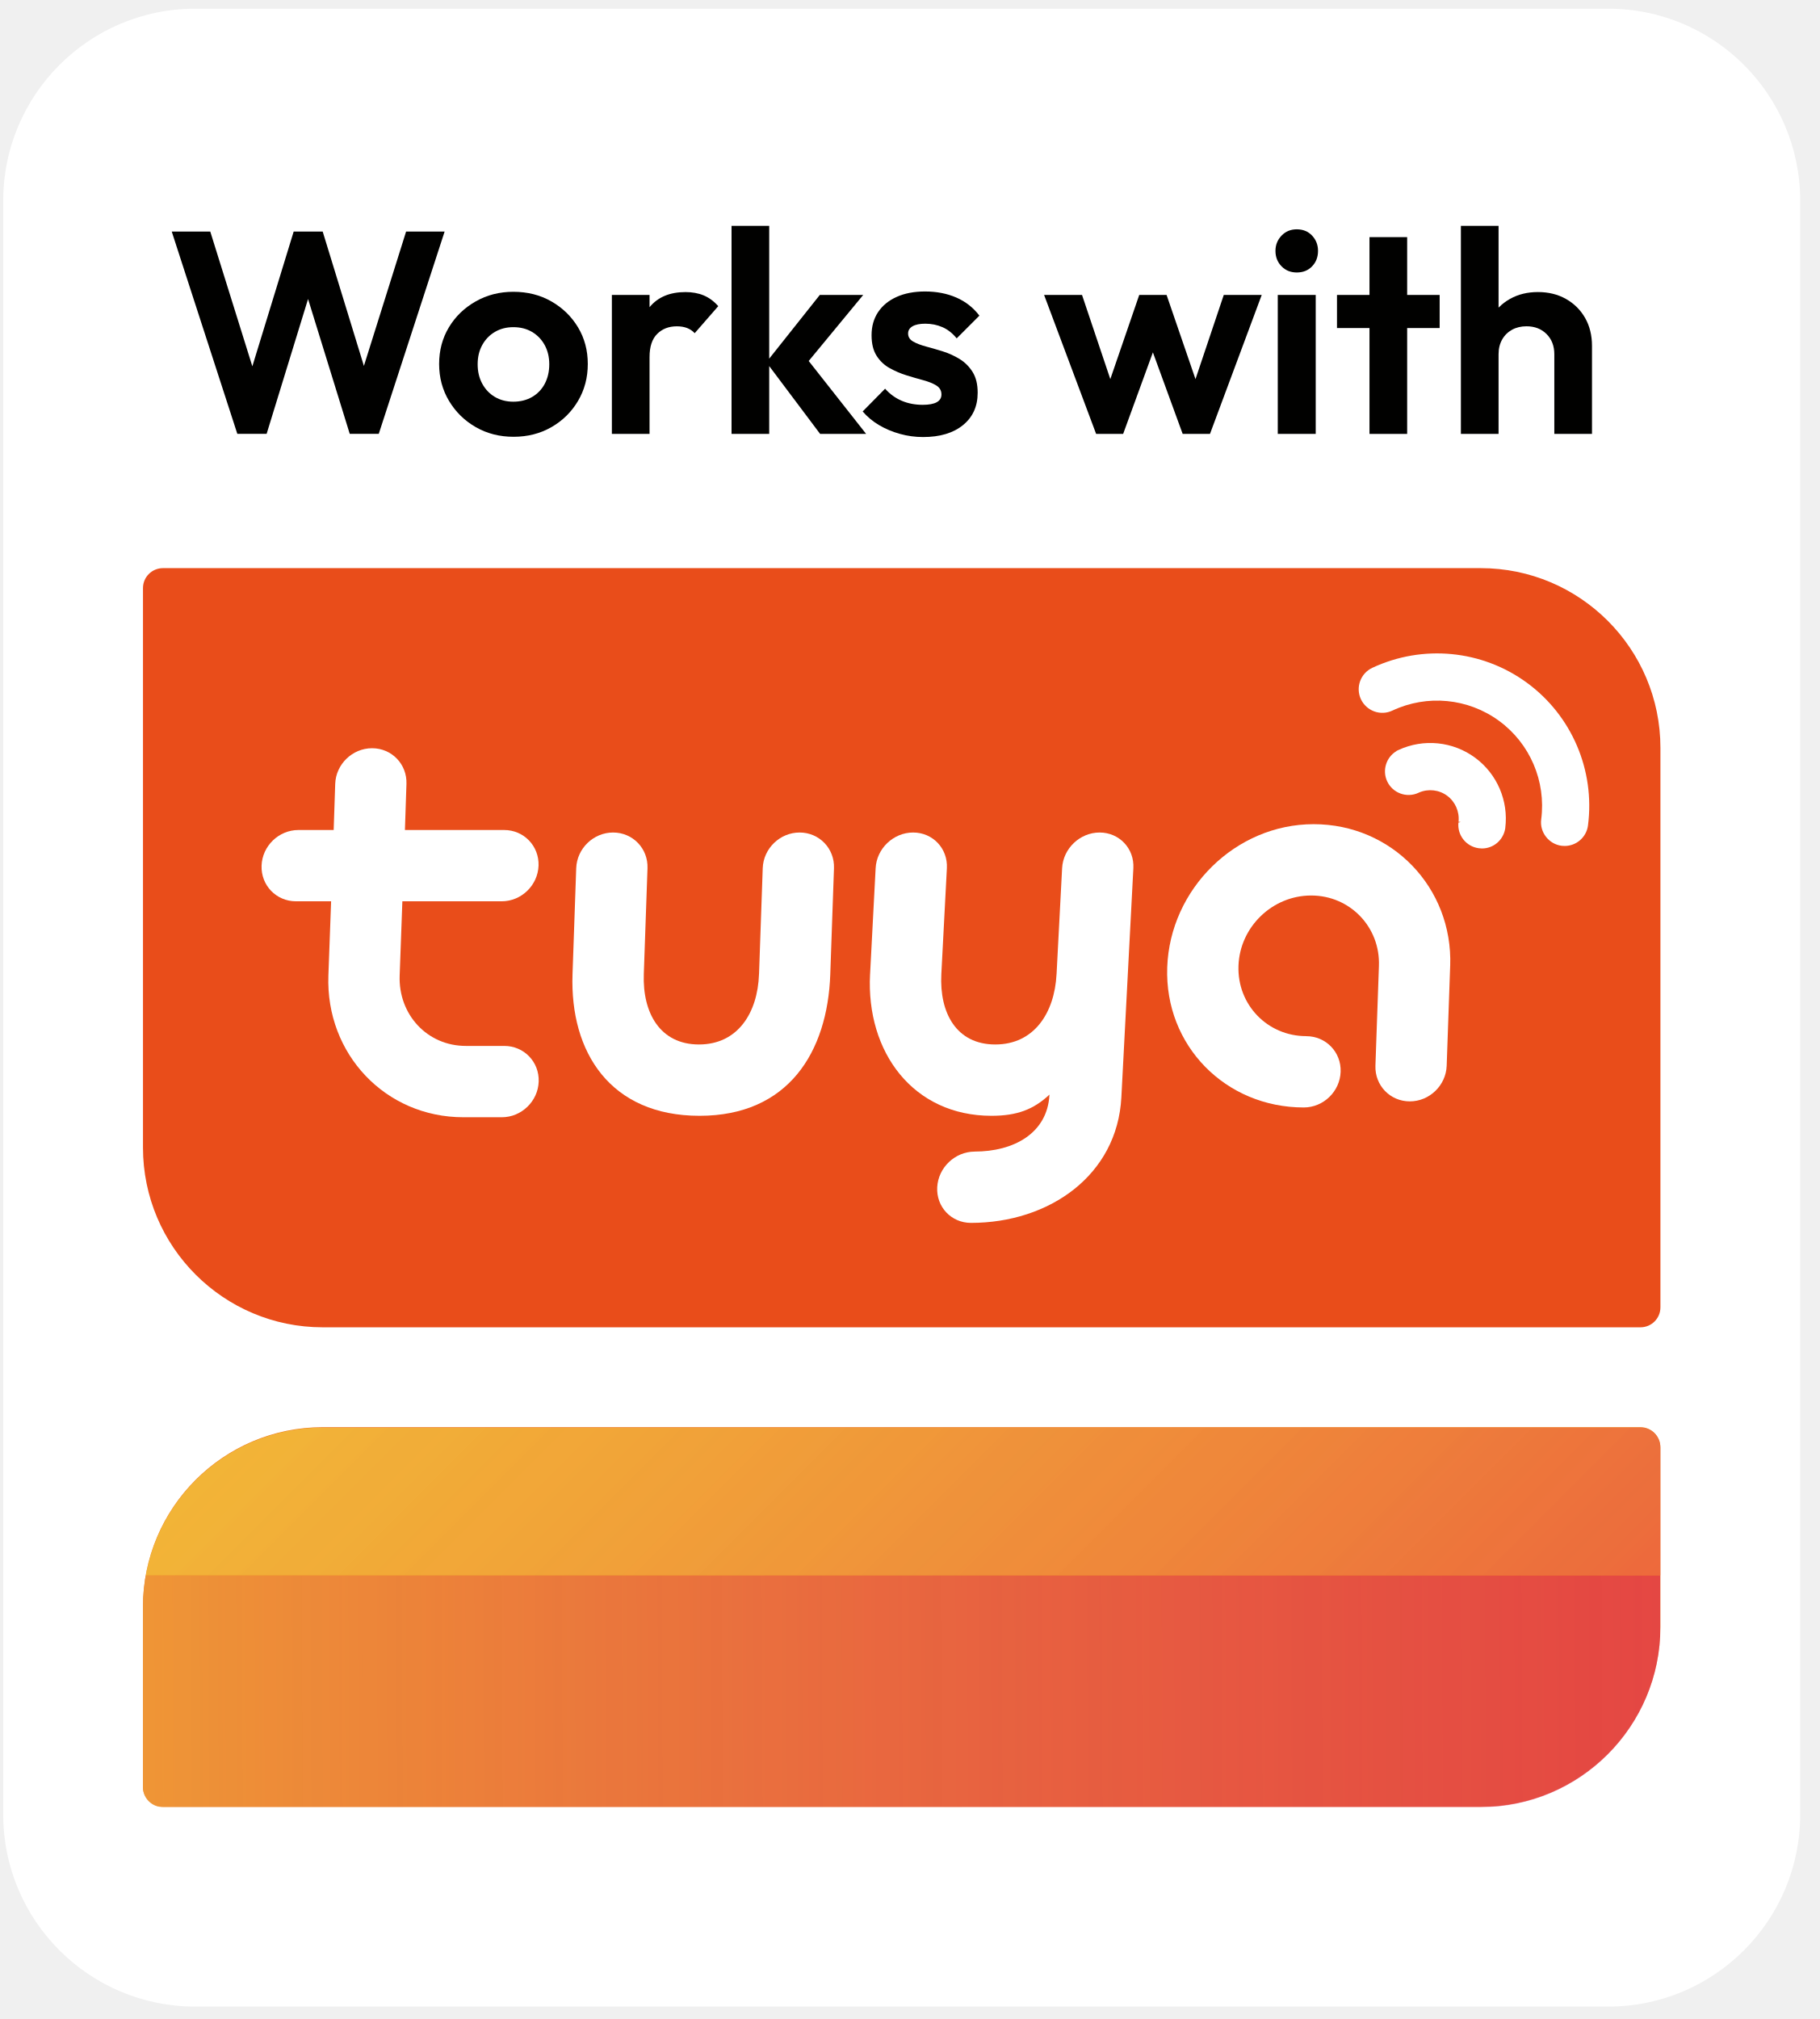
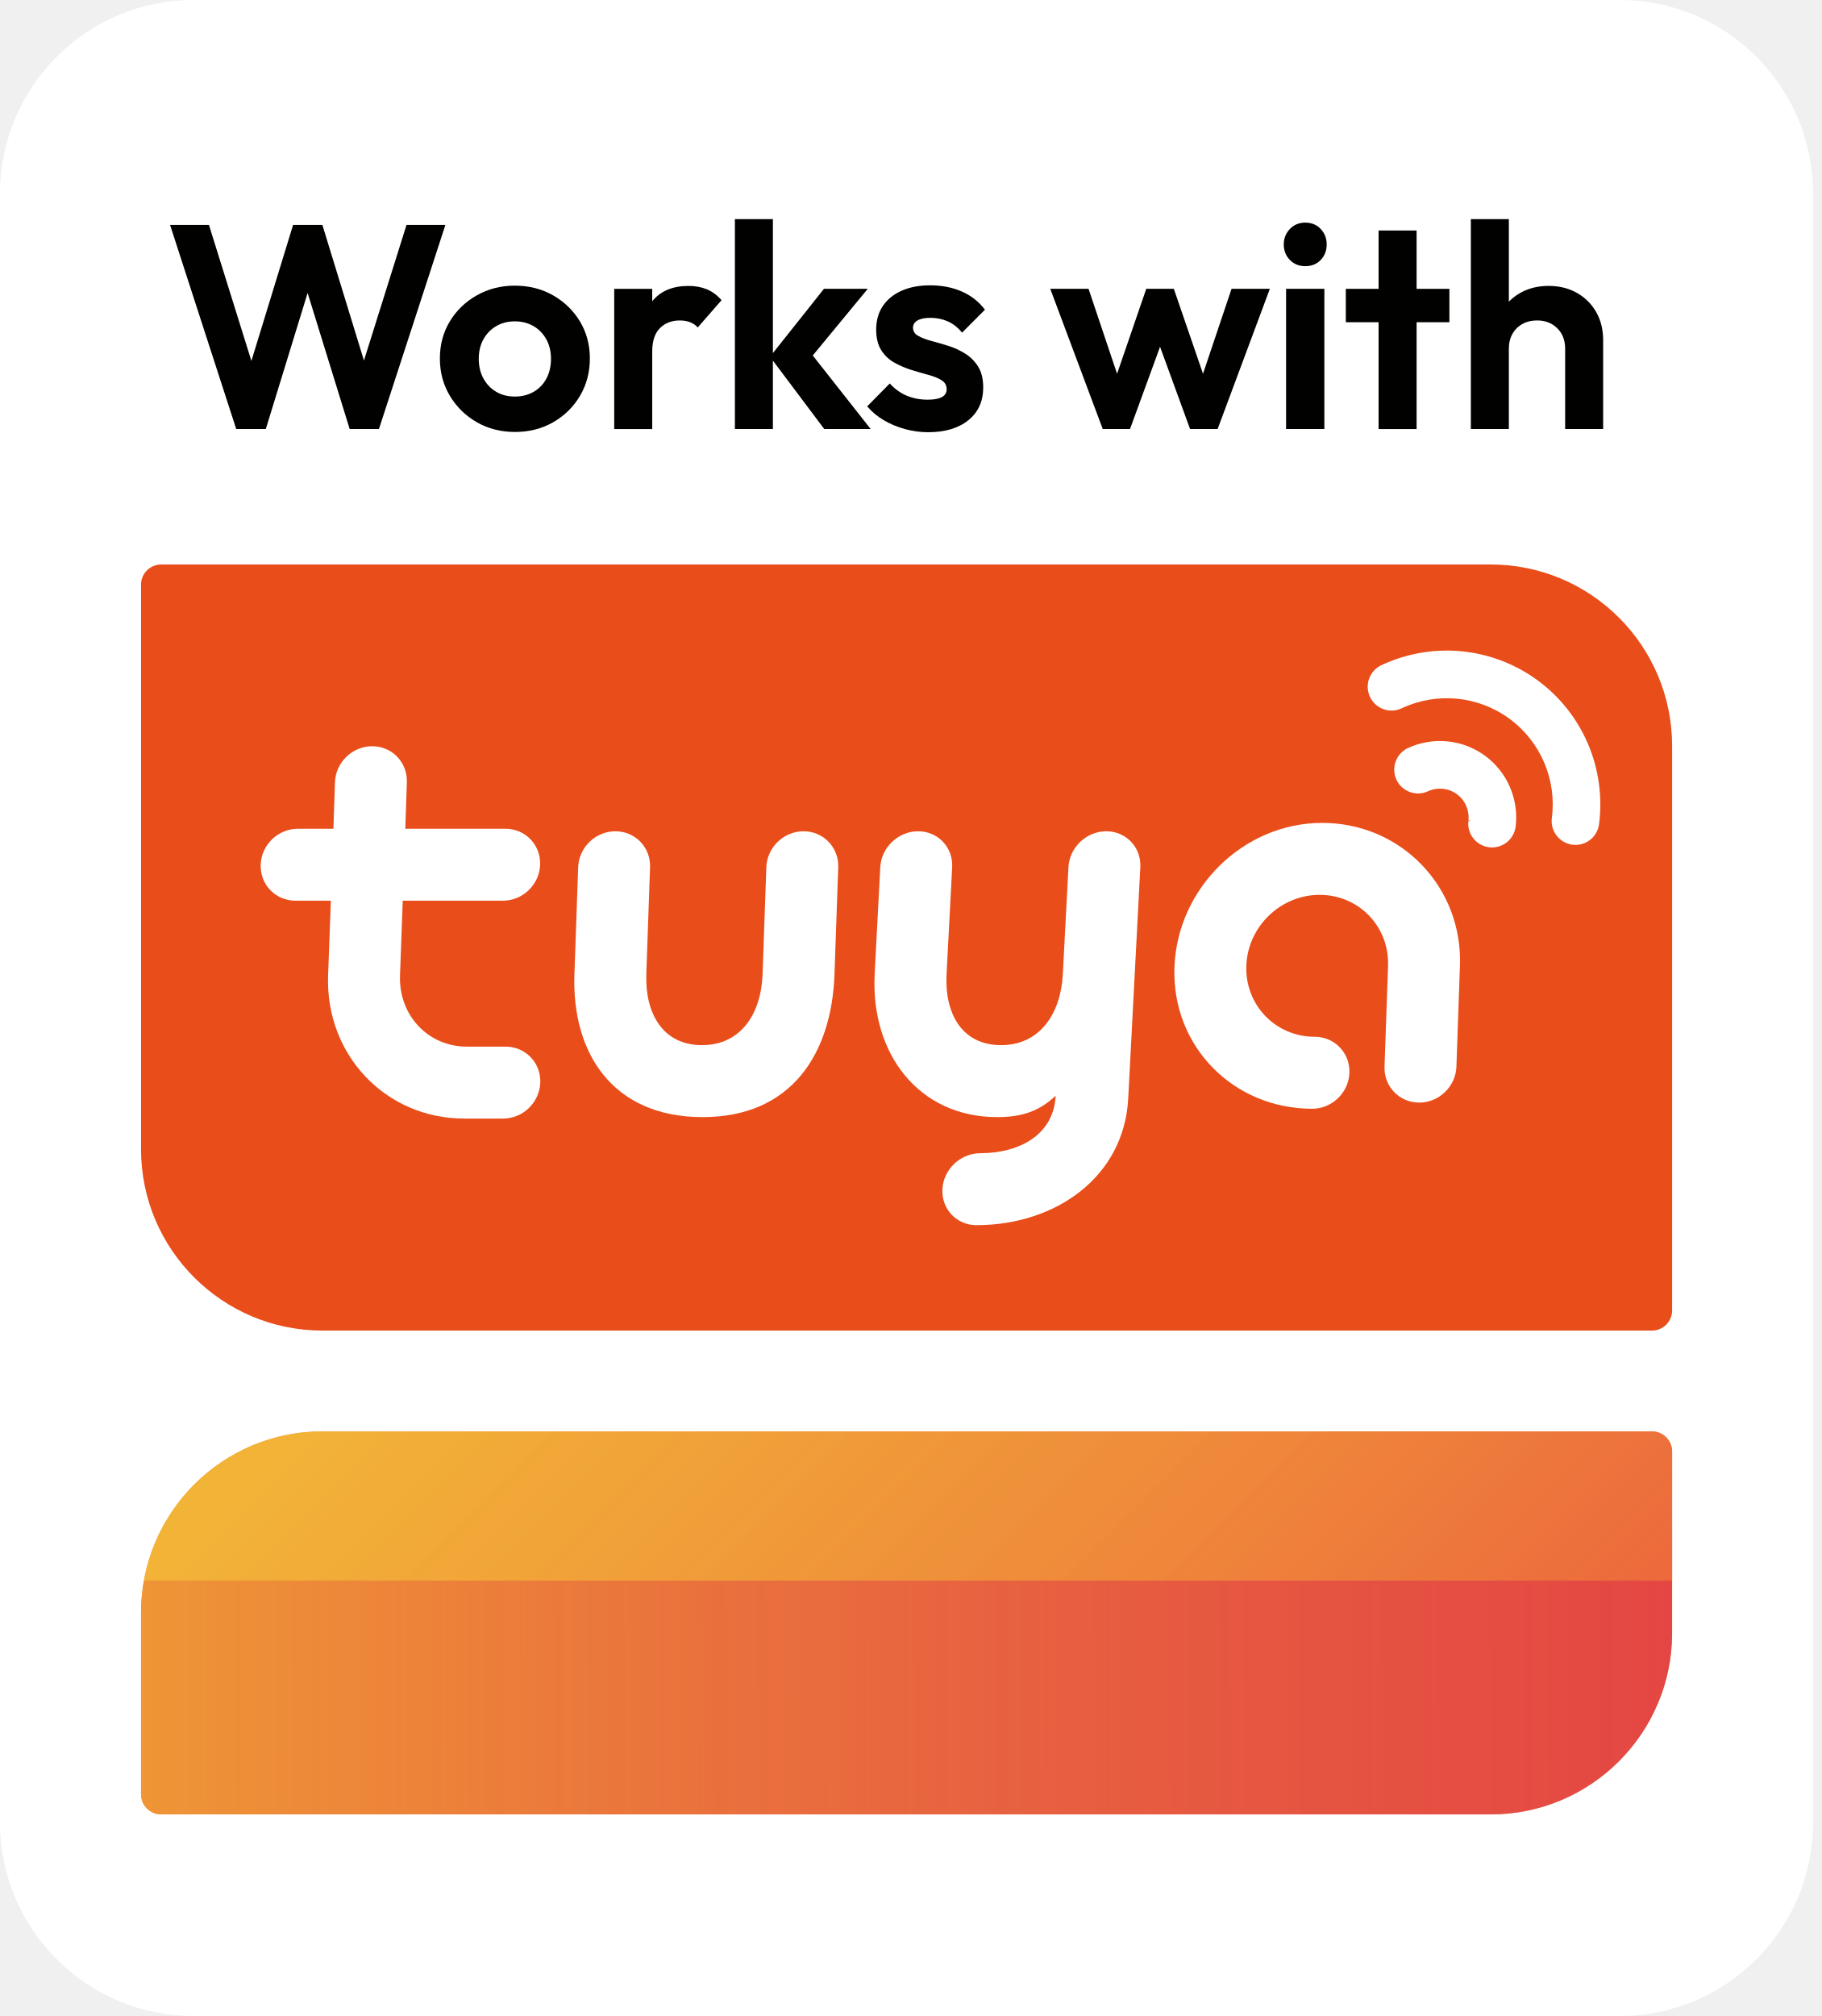
- <svg xmlns="http://www.w3.org/2000/svg" width="64" height="71" viewBox="0 0 64 71" fill="none">
-   <g clip-path="url(#clip0_2009_2059)">
-     <path d="M56.566 0.306H6.865C3.136 0.306 0.113 3.33 0.113 7.06V63.809C0.113 67.539 3.136 70.563 6.865 70.563H56.566C60.294 70.563 63.317 67.539 63.317 63.809V7.06C63.317 3.33 60.294 0.306 56.566 0.306Z" fill="white" />
-     <path d="M5.732 19.979H52.08C55.569 19.979 58.401 22.811 58.401 26.3V45.974C58.401 46.362 58.087 46.676 57.699 46.676H11.351C7.862 46.676 5.029 43.844 5.029 40.355V20.681C5.029 20.293 5.344 19.979 5.732 19.979Z" fill="#E94D1A" />
-     <path d="M45.856 38.945C46.548 38.945 47.129 38.384 47.153 37.691C47.178 36.999 46.636 36.438 45.944 36.438L45.944 36.437C44.58 36.437 43.513 35.331 43.56 33.967C43.56 33.966 43.56 33.965 43.56 33.964C43.56 33.963 43.56 33.962 43.56 33.961C43.608 32.597 44.752 31.491 46.116 31.491C47.481 31.491 48.548 32.598 48.5 33.963C48.5 33.964 48.5 33.965 48.5 33.967L48.377 37.477C48.353 38.169 48.894 38.731 49.586 38.731C50.278 38.731 50.859 38.169 50.883 37.477L51.006 33.967H51.007C51.007 33.966 51.007 33.964 51.007 33.963C51.103 31.213 48.953 28.983 46.204 28.983C43.455 28.983 41.15 31.267 41.054 34.017V34.018C41.054 34.019 41.054 34.02 41.054 34.02C40.958 36.77 43.108 38.945 45.856 38.945Z" fill="white" />
-     <path d="M38.676 29.276C37.984 29.276 37.393 29.838 37.357 30.53L37.162 34.254H37.161C37.161 34.256 37.161 34.257 37.161 34.259C37.09 35.624 36.37 36.73 35.006 36.73C33.641 36.73 33.038 35.624 33.109 34.259C33.109 34.257 33.109 34.256 33.109 34.254H33.109L33.304 30.53C33.34 29.838 32.809 29.276 32.117 29.276C31.424 29.276 30.834 29.838 30.798 30.53L30.603 34.255C30.602 34.256 30.602 34.257 30.602 34.259C30.458 37.009 32.126 39.238 34.874 39.238C35.774 39.238 36.354 39.015 36.913 38.492L36.913 38.495L36.912 38.496C36.841 39.861 35.645 40.496 34.28 40.496L34.276 40.496L34.276 40.497C33.587 40.501 33 41.06 32.964 41.751C32.928 42.441 33.457 43.001 34.146 43.004L34.148 43.004H34.152C36.899 43.003 39.297 41.335 39.441 38.586L39.863 30.53C39.9 29.838 39.368 29.276 38.676 29.276Z" fill="white" />
-     <path d="M28.124 29.276C27.432 29.276 26.851 29.838 26.827 30.53L26.697 34.254H26.696C26.696 34.256 26.696 34.257 26.696 34.259C26.648 35.624 25.948 36.73 24.584 36.73C23.219 36.73 22.596 35.624 22.644 34.259C22.644 34.257 22.644 34.256 22.644 34.254H22.644L22.774 30.53C22.798 29.838 22.257 29.276 21.564 29.276C20.872 29.276 20.292 29.838 20.267 30.53L20.137 34.255C20.137 34.256 20.137 34.257 20.137 34.259C20.041 37.009 21.472 39.238 24.605 39.238C27.719 39.238 29.107 37.009 29.203 34.259V34.255L29.333 30.53C29.357 29.838 28.816 29.276 28.124 29.276Z" fill="white" />
-     <path d="M11.79 27.566C11.814 26.874 12.395 26.312 13.087 26.312C13.779 26.312 14.32 26.874 14.296 27.566L14.242 29.188H17.732C18.424 29.188 18.966 29.749 18.942 30.442C18.917 31.134 18.337 31.695 17.645 31.695H14.152L14.057 34.309L14.057 34.309C14.009 35.674 15.022 36.781 16.387 36.781L16.39 36.781L16.391 36.781H17.738C18.43 36.781 18.971 37.343 18.947 38.035C18.923 38.727 18.342 39.289 17.65 39.289H16.299C13.55 39.289 11.454 37.059 11.55 34.309V34.309L11.646 31.695H10.409C9.717 31.695 9.176 31.134 9.2 30.442C9.224 29.749 9.805 29.188 10.497 29.188H11.736L11.79 27.566Z" fill="white" />
-     <path d="M51.886 26.648C51.105 26.071 50.071 25.966 49.188 26.374L49.114 26.41L49.116 26.414C48.757 26.628 48.61 27.087 48.789 27.474C48.981 27.889 49.475 28.072 49.89 27.88L49.912 27.869C50.239 27.73 50.615 27.772 50.9 27.983C51.185 28.194 51.338 28.544 51.3 28.898L51.379 28.906L51.296 28.927C51.253 29.373 51.568 29.77 52.013 29.829C52.05 29.834 52.088 29.837 52.125 29.837C52.523 29.837 52.87 29.552 52.941 29.14L52.944 29.115C53.062 28.163 52.657 27.218 51.886 26.648Z" fill="white" />
-     <path d="M53.702 24.007C52.124 22.855 50.044 22.654 48.266 23.485C47.852 23.68 47.673 24.175 47.867 24.59C47.962 24.79 48.129 24.942 48.337 25.018C48.546 25.093 48.771 25.083 48.974 24.988C50.197 24.414 51.634 24.552 52.723 25.348C53.813 26.144 54.382 27.472 54.208 28.814C54.179 29.033 54.239 29.25 54.376 29.427C54.512 29.602 54.708 29.715 54.927 29.743C54.962 29.747 54.998 29.749 55.033 29.749C55.442 29.749 55.799 29.444 55.853 29.028C56.105 27.085 55.281 25.161 53.702 24.007Z" fill="white" />
-     <path d="M11.349 50.188H57.697C58.085 50.188 58.399 50.503 58.399 50.891V57.216C58.399 60.705 55.567 63.538 52.078 63.538H5.73C5.342 63.538 5.027 63.223 5.027 62.835V56.51C5.027 53.021 7.86 50.188 11.349 50.188Z" fill="#EE761D" />
+ <svg xmlns="http://www.w3.org/2000/svg" width="94" height="104" viewBox="0 0 94 104" fill="none">
+   <g clip-path="url(#clip0_662_9827)">
+     <path d="M83.564 0H9.994C4.474 0 0 4.476 0 9.998V94.001C0 99.524 4.474 104 9.994 104H83.564C89.084 104 93.558 99.524 93.558 94.001V9.998C93.558 4.476 89.084 0 83.564 0Z" fill="white" />
+     <path d="M8.317 29.121H76.924C82.089 29.121 86.282 33.314 86.282 38.479V67.601C86.282 68.175 85.816 68.641 85.242 68.641H16.635C11.47 68.641 7.277 64.448 7.277 59.283V30.161C7.277 29.587 7.743 29.121 8.317 29.121Z" fill="#E94D1A" />
+     <path d="M67.711 57.197C68.735 57.197 69.595 56.366 69.631 55.341C69.666 54.316 68.865 53.485 67.841 53.485L67.84 53.485C65.821 53.485 64.241 51.848 64.311 49.828C64.311 49.827 64.311 49.825 64.311 49.824C64.311 49.823 64.311 49.821 64.311 49.82C64.383 47.8 66.077 46.163 68.096 46.163C70.115 46.163 71.695 47.801 71.624 49.822C71.624 49.824 71.624 49.826 71.624 49.828L71.442 55.024C71.406 56.049 72.207 56.88 73.232 56.88C74.256 56.88 75.116 56.049 75.152 55.024L75.333 49.828H75.335C75.335 49.826 75.335 49.824 75.335 49.822C75.477 45.751 72.294 42.451 68.225 42.451C64.156 42.451 60.744 45.832 60.602 49.903V49.904C60.602 49.906 60.602 49.906 60.602 49.906C60.459 53.978 63.642 57.197 67.711 57.197Z" fill="white" />
+     <path d="M57.084 42.883C56.059 42.883 55.185 43.714 55.132 44.739L54.843 50.252H54.842C54.842 50.254 54.842 50.256 54.842 50.258C54.736 52.278 53.67 53.916 51.651 53.916C49.631 53.916 48.738 52.278 48.843 50.258C48.844 50.256 48.844 50.254 48.844 50.252H48.843L49.132 44.739C49.186 43.714 48.399 42.883 47.374 42.883C46.35 42.883 45.476 43.714 45.422 44.739L45.133 50.252C45.133 50.254 45.133 50.256 45.133 50.258C44.92 54.329 47.388 57.629 51.456 57.629C52.788 57.629 53.646 57.298 54.474 56.525L54.474 56.529L54.473 56.53C54.368 58.551 52.597 59.491 50.577 59.491L50.571 59.491L50.571 59.492C49.551 59.498 48.682 60.326 48.629 61.348C48.575 62.37 49.358 63.199 50.378 63.203L50.381 63.203H50.387C54.454 63.201 58.004 60.732 58.217 56.663L58.841 44.739C58.895 43.714 58.108 42.883 57.084 42.883Z" fill="white" />
+     <path d="M41.463 42.883C40.438 42.883 39.579 43.714 39.543 44.739L39.35 50.252H39.349C39.349 50.254 39.349 50.256 39.349 50.258C39.279 52.278 38.242 53.916 36.222 53.916C34.203 53.916 33.28 52.278 33.351 50.258C33.351 50.256 33.352 50.254 33.352 50.252H33.35L33.543 44.739C33.579 43.714 32.778 42.883 31.753 42.883C30.729 42.883 29.869 43.714 29.833 44.739L29.641 50.252C29.641 50.254 29.64 50.256 29.64 50.258C29.498 54.329 31.616 57.629 36.254 57.629C40.864 57.629 42.918 54.329 43.06 50.258V50.252L43.253 44.739C43.288 43.714 42.487 42.883 41.463 42.883Z" fill="white" />
+     <path d="M17.285 40.352C17.32 39.327 18.18 38.496 19.204 38.496C20.229 38.496 21.03 39.327 20.994 40.352L20.914 42.753H26.081C27.105 42.753 27.907 43.583 27.871 44.608C27.835 45.633 26.976 46.464 25.951 46.464H20.782L20.64 50.333L20.641 50.334C20.57 52.354 22.07 53.992 24.089 53.992L24.093 53.992L24.095 53.993H26.089C27.114 53.993 27.915 54.824 27.879 55.848C27.843 56.873 26.984 57.704 25.959 57.704H23.959C19.89 57.704 16.788 54.404 16.93 50.334V50.333L17.072 46.464H15.241C14.216 46.464 13.415 45.633 13.451 44.608C13.487 43.583 14.346 42.753 15.371 42.753H17.204L17.285 40.352Z" fill="white" />
+     <path d="M76.64 38.996C75.483 38.142 73.953 37.987 72.647 38.591L72.537 38.644L72.54 38.65C72.009 38.967 71.791 39.646 72.055 40.219C72.339 40.834 73.071 41.104 73.685 40.819L73.718 40.804C74.201 40.597 74.758 40.66 75.181 40.973C75.603 41.285 75.829 41.803 75.772 42.327L75.889 42.339L75.767 42.369C75.703 43.03 76.169 43.617 76.827 43.705C76.883 43.713 76.938 43.716 76.993 43.716C77.582 43.716 78.097 43.294 78.202 42.685L78.207 42.649C78.381 41.239 77.781 39.84 76.64 38.996Z" fill="white" />
+     <path d="M79.327 35.087C76.992 33.38 73.913 33.083 71.281 34.314C70.668 34.602 70.403 35.335 70.691 35.949C70.83 36.246 71.077 36.471 71.385 36.583C71.695 36.694 72.028 36.679 72.328 36.538C74.139 35.689 76.267 35.893 77.879 37.071C79.492 38.25 80.334 40.216 80.076 42.202C80.034 42.526 80.122 42.848 80.324 43.109C80.526 43.369 80.816 43.535 81.141 43.577C81.193 43.583 81.246 43.587 81.297 43.587C81.903 43.587 82.431 43.135 82.511 42.519C82.885 39.643 81.665 36.795 79.327 35.087Z" fill="white" />
+     <path d="M16.635 73.84H85.242C85.816 73.84 86.282 74.306 86.282 74.88V84.242C86.282 89.407 82.088 93.6 76.924 93.6H8.317C7.743 93.6 7.277 93.134 7.277 92.56V83.198C7.277 78.033 11.47 73.84 16.635 73.84Z" fill="#EE761D" />
    <g opacity="0.8">
-       <mask id="mask0_2009_2059" style="mask-type:luminance" maskUnits="userSpaceOnUse" x="5" y="50" width="54" height="14">
-         <path d="M11.349 50.202H57.697C58.085 50.202 58.399 50.517 58.399 50.905V57.229C58.399 60.718 55.567 63.551 52.078 63.551H5.73C5.342 63.551 5.027 63.236 5.027 62.849V56.524C5.027 53.035 7.86 50.202 11.349 50.202Z" fill="white" />
+       <mask id="mask0_662_9827" style="mask-type:luminance" maskUnits="userSpaceOnUse" x="7" y="73" width="80" height="21">
+         <path d="M16.636 73.842H85.243C85.817 73.842 86.283 74.308 86.283 74.882V84.244C86.283 89.409 82.089 93.602 76.925 93.602H8.318C7.744 93.602 7.278 93.136 7.278 92.562V83.2C7.278 78.035 11.471 73.842 16.636 73.842Z" fill="white" />
      </mask>
-       <g mask="url(#mask0_2009_2059)">
-         <path d="M58.399 55.401H5.027V63.551H58.399V55.401Z" fill="url(#paint0_linear_2009_2059)" />
-         <path d="M58.463 50.202H5.027V55.401H58.463V50.202Z" fill="url(#paint1_linear_2009_2059)" />
+       <g mask="url(#mask0_662_9827)">
+         <path d="M86.283 81.537H7.278V93.601H86.283V81.537Z" fill="url(#paint0_linear_662_9827)" />
+         <path d="M86.376 73.842H7.278V81.538H86.376V73.842Z" fill="url(#paint1_linear_662_9827)" />
      </g>
    </g>
-     <path d="M8.347 15.256L6.041 8.144H7.396L9.105 13.617H8.65L10.329 8.144H11.35L13.029 13.617H12.564L14.283 8.144H15.638L13.322 15.256H12.301L10.612 9.793H11.057L9.378 15.256H8.347Z" fill="#010100" />
-     <path d="M18.064 15.36C17.572 15.36 17.129 15.247 16.735 15.021C16.34 14.795 16.027 14.488 15.794 14.1C15.562 13.713 15.445 13.279 15.445 12.8C15.445 12.321 15.56 11.891 15.789 11.51C16.018 11.129 16.332 10.826 16.73 10.6C17.127 10.374 17.569 10.261 18.054 10.261C18.553 10.261 19 10.374 19.394 10.6C19.789 10.826 20.1 11.129 20.33 11.51C20.559 11.891 20.674 12.321 20.674 12.8C20.674 13.279 20.559 13.713 20.33 14.1C20.1 14.488 19.789 14.795 19.394 15.021C19 15.247 18.556 15.36 18.064 15.36ZM18.054 14.126C18.304 14.126 18.525 14.07 18.717 13.959C18.909 13.847 19.057 13.692 19.162 13.493C19.266 13.294 19.319 13.067 19.319 12.81C19.319 12.554 19.264 12.328 19.157 12.133C19.049 11.937 18.9 11.783 18.712 11.672C18.523 11.561 18.304 11.505 18.054 11.505C17.812 11.505 17.596 11.561 17.407 11.672C17.218 11.783 17.07 11.937 16.962 12.133C16.854 12.328 16.8 12.554 16.8 12.81C16.8 13.067 16.854 13.294 16.962 13.493C17.07 13.692 17.218 13.847 17.407 13.959C17.596 14.07 17.812 14.126 18.054 14.126Z" fill="#010100" />
-     <path d="M21.521 15.258V10.372H22.846V15.258H21.521ZM22.846 12.557L22.33 12.213C22.391 11.613 22.566 11.139 22.856 10.791C23.146 10.444 23.564 10.271 24.11 10.271C24.346 10.271 24.559 10.309 24.747 10.387C24.936 10.465 25.108 10.591 25.263 10.766L24.434 11.717C24.36 11.636 24.27 11.576 24.166 11.535C24.061 11.495 23.942 11.475 23.807 11.475C23.524 11.475 23.293 11.564 23.114 11.743C22.935 11.921 22.846 12.193 22.846 12.557Z" fill="#010100" />
-     <path d="M25.73 15.258V7.943H27.055V15.258H25.73ZM28.845 15.258L26.954 12.739L28.835 10.371H30.362L28.157 13.042L28.208 12.395L30.463 15.258H28.845Z" fill="#010100" />
-     <path d="M32.465 15.369C32.189 15.369 31.918 15.332 31.651 15.258C31.385 15.184 31.141 15.081 30.918 14.949C30.696 14.818 30.504 14.658 30.342 14.469L31.131 13.669C31.299 13.858 31.495 14 31.717 14.094C31.94 14.189 32.186 14.236 32.455 14.236C32.671 14.236 32.835 14.206 32.946 14.145C33.057 14.084 33.113 13.993 33.113 13.872C33.113 13.737 33.054 13.633 32.936 13.558C32.818 13.484 32.664 13.422 32.476 13.371C32.287 13.32 32.09 13.263 31.884 13.199C31.678 13.135 31.481 13.051 31.293 12.946C31.104 12.842 30.95 12.697 30.832 12.511C30.714 12.326 30.655 12.085 30.655 11.788C30.655 11.478 30.731 11.208 30.883 10.978C31.035 10.749 31.252 10.57 31.535 10.442C31.818 10.314 32.152 10.25 32.536 10.25C32.941 10.25 33.306 10.321 33.633 10.462C33.96 10.604 34.232 10.816 34.448 11.1L33.649 11.899C33.5 11.717 33.333 11.585 33.148 11.505C32.962 11.424 32.762 11.383 32.546 11.383C32.351 11.383 32.201 11.413 32.096 11.474C31.992 11.535 31.94 11.619 31.94 11.727C31.94 11.848 31.999 11.943 32.117 12.01C32.234 12.078 32.388 12.137 32.577 12.187C32.765 12.238 32.962 12.295 33.168 12.359C33.374 12.424 33.569 12.513 33.755 12.627C33.94 12.742 34.092 12.894 34.21 13.083C34.328 13.272 34.387 13.514 34.387 13.811C34.387 14.29 34.215 14.669 33.871 14.949C33.527 15.229 33.059 15.369 32.465 15.369Z" fill="#010100" />
-     <path d="M38.553 15.258L36.723 10.371H38.057L39.251 13.922L38.846 13.932L40.07 10.371H41.031L42.254 13.932L41.85 13.922L43.043 10.371H44.378L42.558 15.258H41.597L40.363 11.879H40.737L39.504 15.258H38.553Z" fill="#010100" />
-     <path d="M45.61 9.582C45.394 9.582 45.215 9.51 45.074 9.364C44.932 9.22 44.861 9.039 44.861 8.823C44.861 8.614 44.932 8.435 45.074 8.287C45.215 8.139 45.394 8.064 45.61 8.064C45.832 8.064 46.013 8.139 46.151 8.287C46.289 8.435 46.358 8.614 46.358 8.823C46.358 9.039 46.289 9.22 46.151 9.364C46.013 9.51 45.832 9.582 45.61 9.582ZM44.942 15.258V10.371H46.277V15.258H44.942Z" fill="#010100" />
-     <path d="M47.025 11.536V10.372H50.636V11.536H47.025ZM48.168 15.259V8.339H49.493V15.259H48.168Z" fill="#010100" />
-     <path d="M51.383 15.258V7.943H52.708V15.258H51.383ZM54.669 15.258V12.456C54.669 12.166 54.578 11.929 54.396 11.747C54.214 11.565 53.978 11.474 53.688 11.474C53.5 11.474 53.331 11.515 53.183 11.595C53.035 11.677 52.918 11.791 52.834 11.94C52.75 12.088 52.708 12.26 52.708 12.456L52.192 12.193C52.192 11.808 52.273 11.473 52.435 11.186C52.596 10.899 52.82 10.675 53.107 10.513C53.394 10.351 53.722 10.27 54.093 10.27C54.464 10.27 54.792 10.351 55.079 10.513C55.365 10.675 55.59 10.898 55.752 11.181C55.913 11.464 55.994 11.791 55.994 12.162V15.258H54.669Z" fill="#010100" />
+     <path d="M12.189 22.132L8.776 11.604H10.782L13.312 19.706H12.639L15.123 11.604H16.635L19.12 19.706H18.432L20.976 11.604H22.982L19.554 22.132H18.043L15.543 14.045H16.201L13.716 22.132H12.189Z" fill="#010100" />
+     <path d="M26.575 22.284C25.846 22.284 25.19 22.117 24.606 21.783C24.023 21.448 23.558 20.994 23.214 20.42C22.87 19.846 22.698 19.204 22.698 18.495C22.698 17.787 22.867 17.15 23.207 16.586C23.546 16.022 24.01 15.573 24.599 15.238C25.188 14.904 25.841 14.736 26.56 14.736C27.298 14.736 27.959 14.904 28.543 15.238C29.127 15.573 29.589 16.022 29.928 16.586C30.267 17.15 30.437 17.787 30.437 18.495C30.437 19.204 30.267 19.846 29.928 20.42C29.589 20.994 29.127 21.448 28.543 21.783C27.959 22.117 27.303 22.284 26.575 22.284ZM26.56 20.457C26.929 20.457 27.256 20.375 27.54 20.21C27.825 20.045 28.044 19.816 28.199 19.521C28.354 19.227 28.431 18.89 28.431 18.51C28.431 18.131 28.351 17.797 28.192 17.507C28.032 17.218 27.812 16.99 27.533 16.826C27.253 16.661 26.929 16.578 26.56 16.578C26.201 16.578 25.881 16.661 25.602 16.826C25.322 16.99 25.103 17.218 24.943 17.507C24.783 17.797 24.704 18.131 24.704 18.51C24.704 18.89 24.783 19.227 24.943 19.521C25.103 19.816 25.322 20.045 25.602 20.21C25.881 20.375 26.201 20.457 26.56 20.457Z" fill="#010100" />
+     <path d="M31.694 22.133V14.9H33.655V22.133H31.694ZM33.655 18.135L32.891 17.625C32.981 16.737 33.241 16.036 33.67 15.521C34.099 15.007 34.718 14.75 35.526 14.75C35.875 14.75 36.19 14.808 36.469 14.922C36.748 15.037 37.003 15.224 37.233 15.484L36.005 16.892C35.895 16.772 35.763 16.682 35.608 16.622C35.453 16.562 35.276 16.532 35.077 16.532C34.658 16.532 34.316 16.665 34.051 16.929C33.787 17.194 33.655 17.595 33.655 18.135Z" fill="#010100" />
+     <path d="M37.921 22.132V11.305H39.882V22.132H37.921ZM42.531 22.132L39.732 18.403L42.517 14.899H44.777L41.514 18.853L41.589 17.894L44.927 22.132H42.531Z" fill="#010100" />
+     <path d="M47.89 22.297C47.481 22.297 47.079 22.241 46.685 22.132C46.291 22.022 45.929 21.87 45.6 21.675C45.271 21.48 44.986 21.243 44.747 20.964L45.914 19.781C46.164 20.06 46.453 20.27 46.782 20.41C47.112 20.549 47.476 20.619 47.875 20.619C48.194 20.619 48.437 20.574 48.601 20.484C48.766 20.395 48.848 20.26 48.848 20.08C48.848 19.881 48.761 19.726 48.586 19.616C48.412 19.506 48.184 19.413 47.905 19.339C47.626 19.264 47.334 19.179 47.029 19.084C46.725 18.989 46.433 18.865 46.154 18.71C45.874 18.555 45.647 18.34 45.473 18.066C45.298 17.791 45.211 17.434 45.211 16.995C45.211 16.536 45.323 16.137 45.548 15.797C45.772 15.458 46.094 15.193 46.513 15.003C46.932 14.814 47.426 14.719 47.995 14.719C48.594 14.719 49.135 14.824 49.619 15.033C50.103 15.243 50.505 15.557 50.824 15.977L49.642 17.16C49.422 16.89 49.175 16.696 48.901 16.576C48.626 16.456 48.329 16.396 48.01 16.396C47.72 16.396 47.498 16.441 47.344 16.531C47.189 16.621 47.112 16.745 47.112 16.905C47.112 17.085 47.199 17.225 47.374 17.324C47.548 17.424 47.775 17.512 48.055 17.587C48.334 17.661 48.626 17.746 48.931 17.841C49.235 17.936 49.524 18.069 49.799 18.238C50.073 18.408 50.298 18.633 50.472 18.912C50.647 19.192 50.734 19.551 50.734 19.99C50.734 20.699 50.48 21.261 49.971 21.675C49.462 22.089 48.768 22.297 47.89 22.297Z" fill="#010100" />
+     <path d="M56.902 22.132L54.193 14.898H56.169L57.935 20.155L57.336 20.17L59.148 14.898H60.57L62.381 20.17L61.782 20.155L63.549 14.898H65.525L62.83 22.132H61.408L59.582 17.13H60.136L58.31 22.132H56.902Z" fill="#010100" />
+     <path d="M67.35 13.731C67.031 13.731 66.767 13.624 66.557 13.409C66.347 13.194 66.243 12.927 66.243 12.608C66.243 12.298 66.347 12.034 66.557 11.814C66.767 11.595 67.031 11.484 67.35 11.484C67.68 11.484 67.947 11.595 68.151 11.814C68.356 12.034 68.458 12.298 68.458 12.608C68.458 12.927 68.356 13.194 68.151 13.409C67.947 13.624 67.68 13.731 67.35 13.731ZM66.362 22.132V14.899H68.338V22.132H66.362Z" fill="#010100" />
+     <path d="M69.445 16.623V14.901H74.789V16.623H69.445ZM71.136 22.134V11.891H73.097V22.134H71.136Z" fill="#010100" />
+     <path d="M75.897 22.132V11.305H77.858V22.132H75.897ZM80.762 22.132V17.984C80.762 17.555 80.627 17.205 80.358 16.936C80.088 16.666 79.739 16.531 79.31 16.531C79.031 16.531 78.781 16.591 78.562 16.711C78.342 16.831 78.17 17.001 78.045 17.22C77.92 17.44 77.858 17.694 77.858 17.984L77.094 17.595C77.094 17.026 77.214 16.529 77.454 16.104C77.694 15.68 78.025 15.348 78.449 15.109C78.873 14.869 79.36 14.749 79.909 14.749C80.458 14.749 80.944 14.869 81.368 15.109C81.792 15.348 82.124 15.678 82.364 16.097C82.603 16.516 82.723 17.001 82.723 17.549V22.132H80.762Z" fill="#010100" />
  </g>
  <defs>
-     <linearGradient id="paint0_linear_2009_2059" x1="4.658" y1="59.588" x2="58.454" y2="59.366" gradientUnits="userSpaceOnUse">
+     <linearGradient id="paint0_linear_662_9827" x1="6.731" y1="87.734" x2="86.363" y2="87.406" gradientUnits="userSpaceOnUse">
      <stop stop-color="#EF9E3C" />
      <stop offset="1" stop-color="#DC2261" stop-opacity="0.7" />
    </linearGradient>
-     <linearGradient id="paint1_linear_2009_2059" x1="17.086" y1="38.143" x2="46.404" y2="67.46" gradientUnits="userSpaceOnUse">
+     <linearGradient id="paint1_linear_662_9827" x1="25.128" y1="55.991" x2="68.526" y2="99.388" gradientUnits="userSpaceOnUse">
      <stop stop-color="#F5DE45" stop-opacity="0.8" />
      <stop offset="1" stop-color="#EC6544" />
    </linearGradient>
-     <clipPath id="clip0_2009_2059">
-       <rect width="63.204" height="70.258" fill="white" transform="translate(0.111328 0.308594)" />
+     <clipPath id="clip0_662_9827">
+       <rect width="93.558" height="104" fill="white" />
    </clipPath>
  </defs>
</svg>
